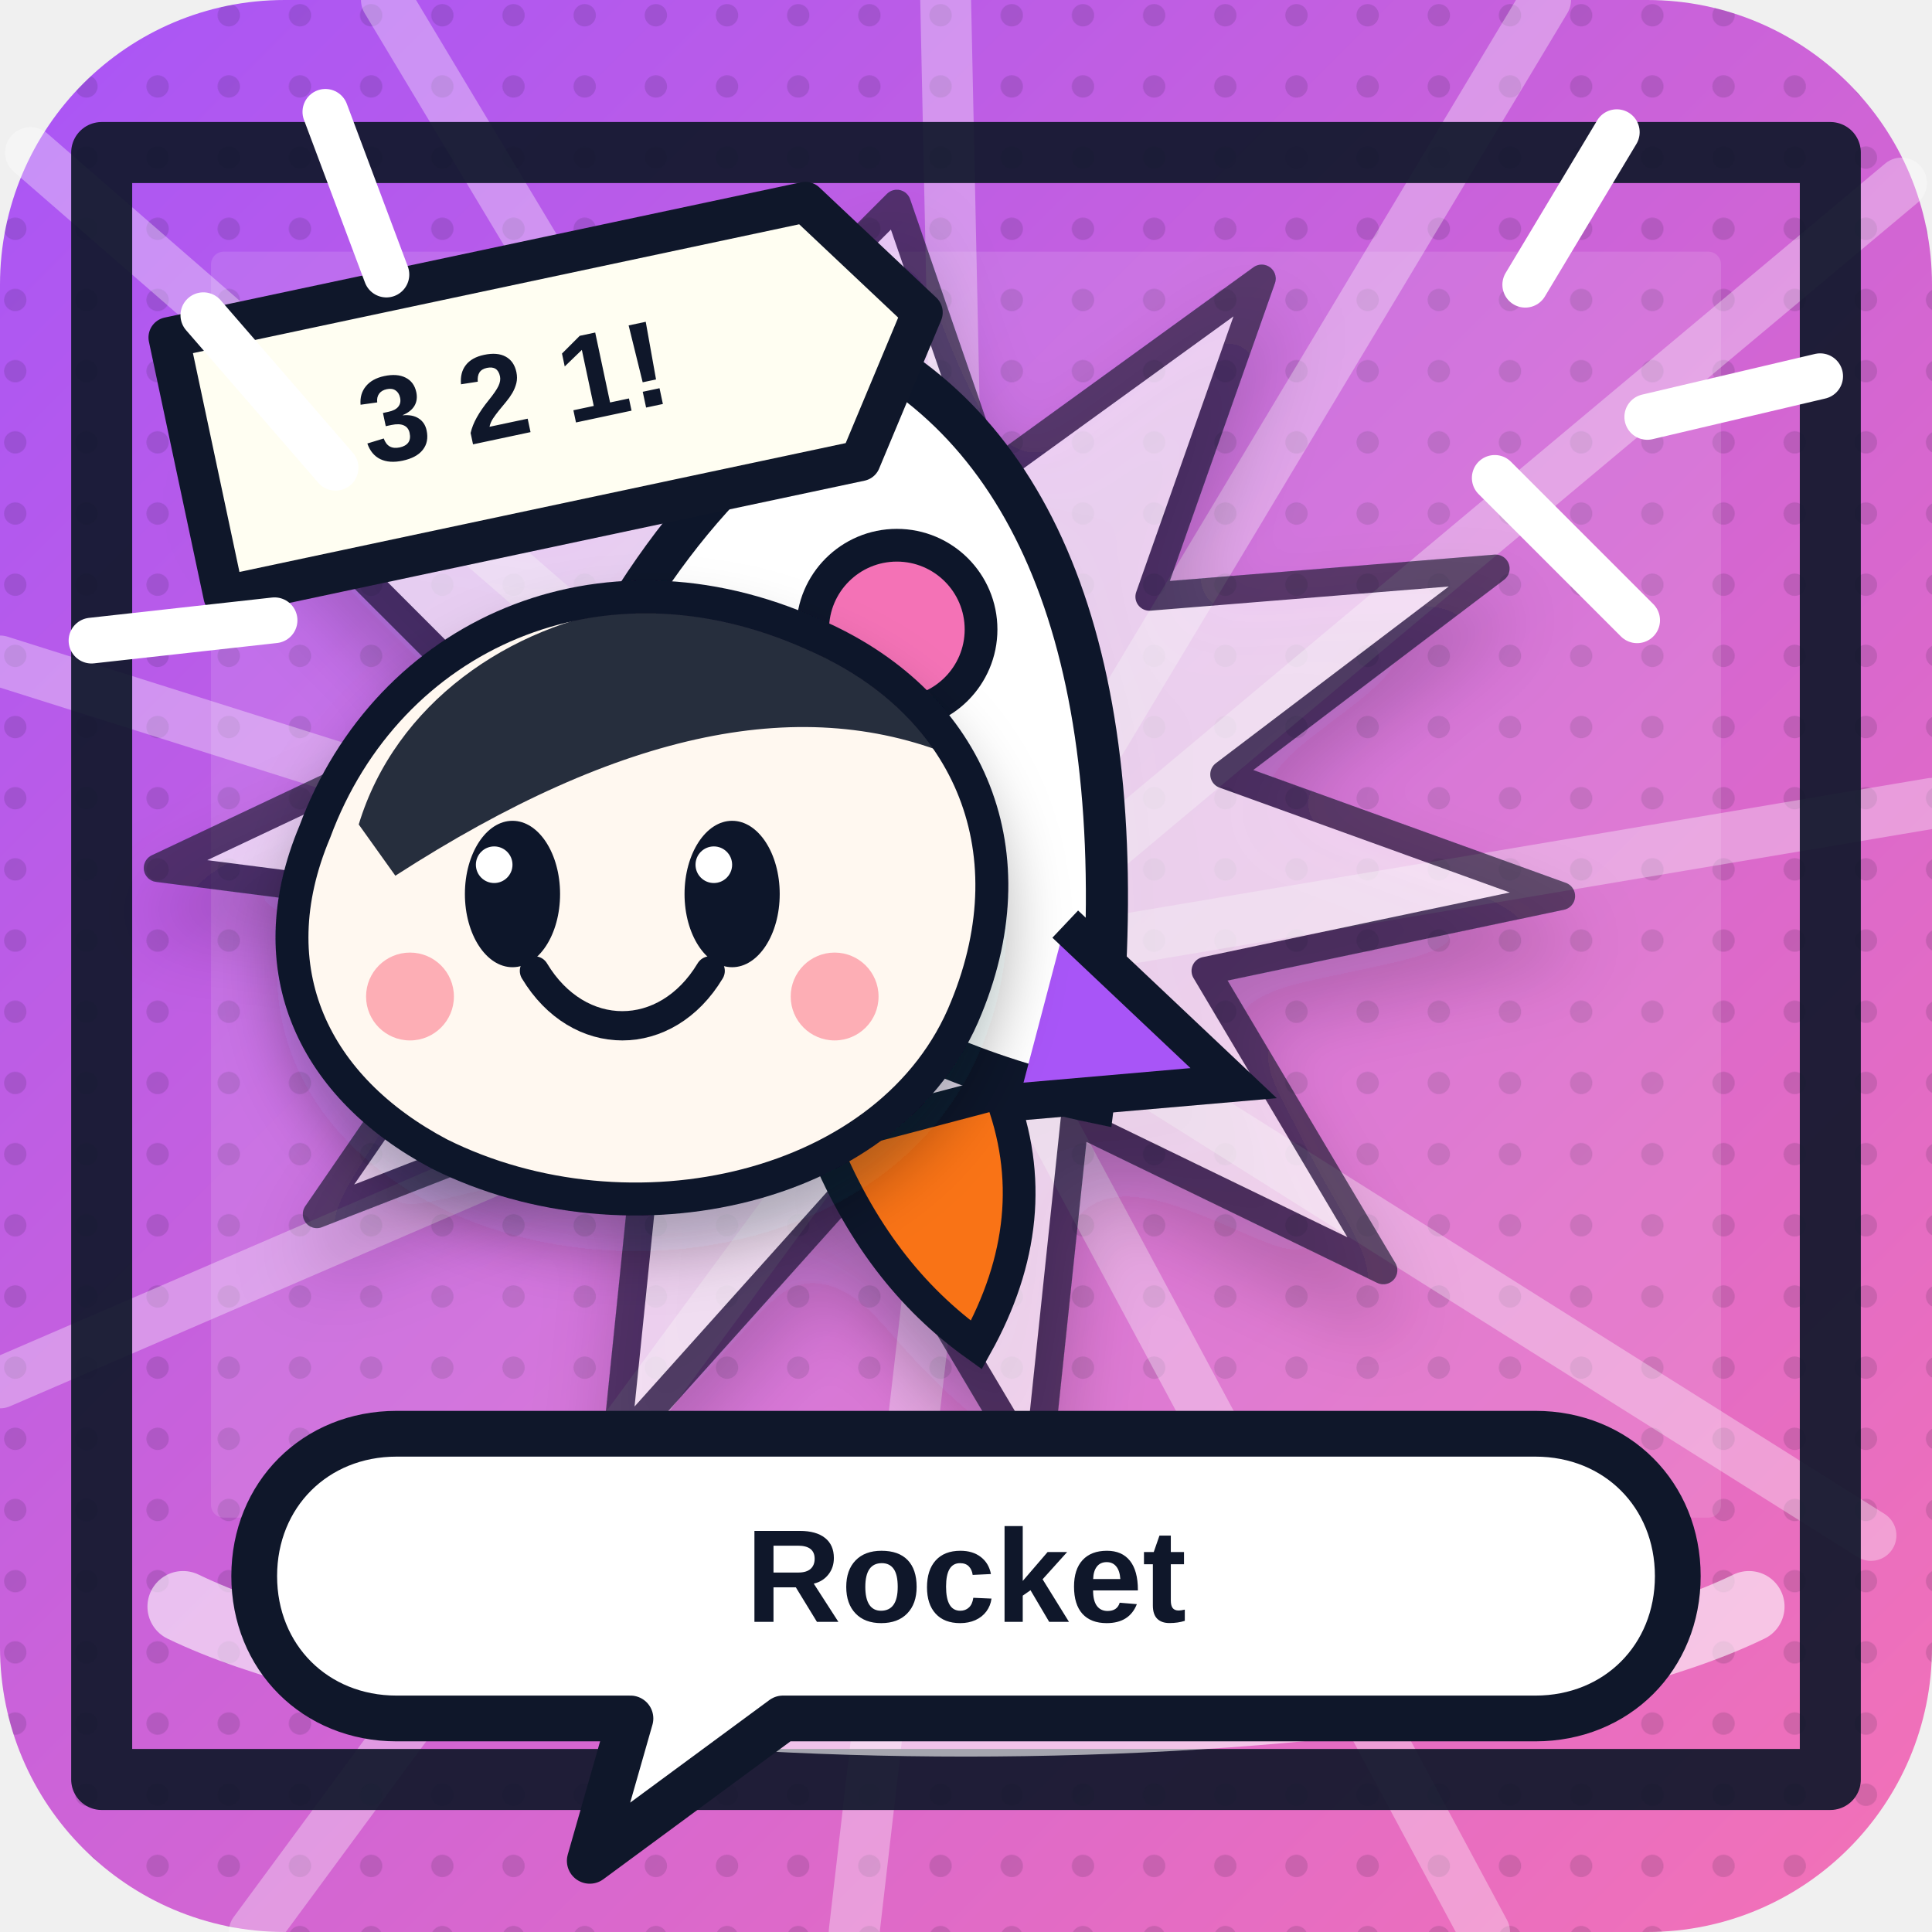
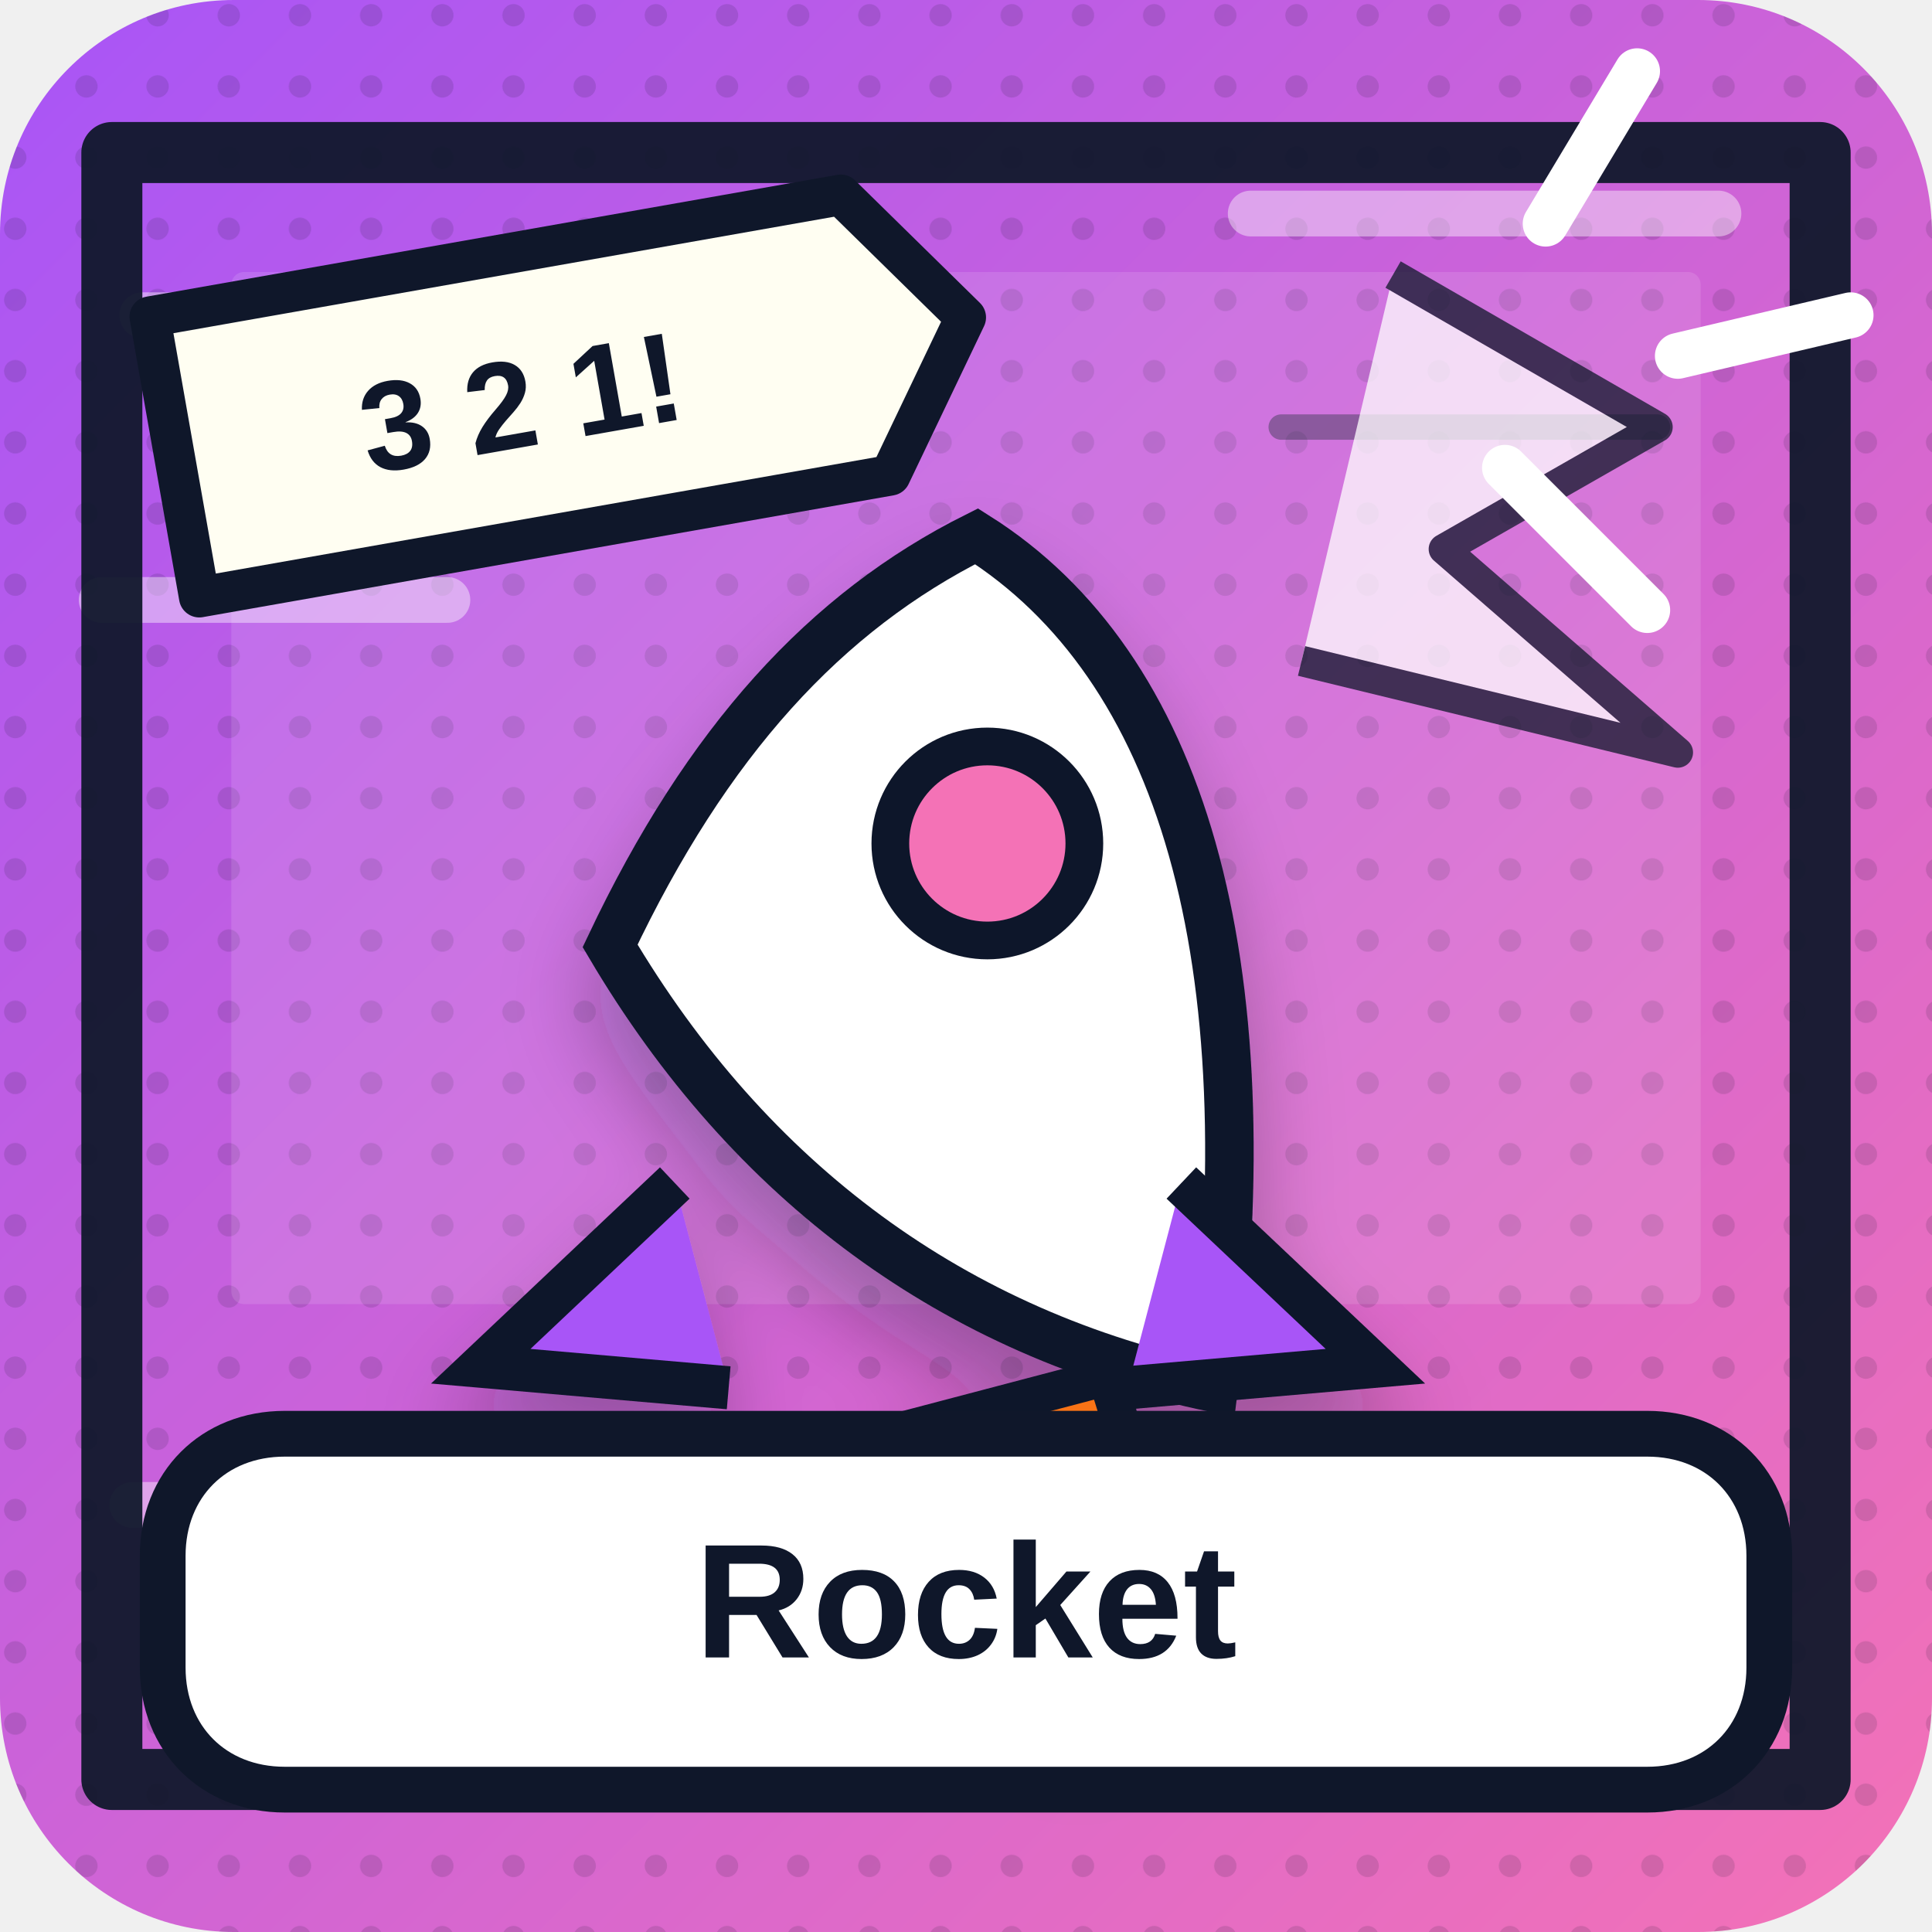
<svg xmlns="http://www.w3.org/2000/svg" viewBox="0 0 380 380" role="img" aria-label="Rocket manga classroom tool icon">
  <defs>
    <linearGradient id="bg" x1="0" y1="0" x2="1" y2="1">
      <stop offset="0" stop-color="#a855f7" />
      <stop offset="1" stop-color="#f472b6" />
    </linearGradient>
    <pattern id="dots" width="14" height="14" patternUnits="userSpaceOnUse">
      <circle cx="3" cy="3" r="2.2" fill="#0f172a" opacity=".13" />
    </pattern>
    <filter id="shadow" x="-20%" y="-20%" width="140%" height="140%">
      <feDropShadow dx="0" dy="10" stdDeviation="8" flood-color="#0f172a" flood-opacity=".28" />
    </filter>
  </defs>
-   <rect width="380" height="380" rx="56" fill="url(#bg)" />
-   <rect width="380" height="380" rx="56" fill="url(#dots)" />
-   <path d="M190 190L6 30M190 190L76 0M190 190L186 0M190 190L304 0M190 190L374 36M190 190L380 158M190 190L368 302M190 190L292 380M190 190L168 380M190 190L50 380M190 190L0 272M190 190L0 130" stroke="#fff" stroke-width="10" stroke-linecap="round" opacity=".34" />
-   <path d="M20 30h340v320H20z" fill="none" stroke="#0f172a" stroke-width="12" stroke-linejoin="round" opacity=".92" />
-   <path d="M44 52h292v244H44z" fill="#ffffff" opacity=".12" stroke="#ffffff" stroke-width="5" stroke-linejoin="round" />
-   <g transform="translate(20 18) scale(.92)" filter="url(#shadow)">
-     <path d="M170 24l20 58 58-42-24 68 74-6-58 44 72 26-76 16 38 64-66-32-8 76-38-64-52 58 8-78-72 28 44-64-78-10 72-34-54-54 72 14z" fill="#ffffff" opacity=".64" stroke="#0f172a" stroke-width="6" stroke-linejoin="round" />
+   <rect width="380" height="380" rx="46" fill="url(#bg)" />
+   <rect width="380" height="380" rx="46" fill="url(#dots)" />
+   <path d="M28 62h92M20 118h68M26 296h110M246 42h92M288 300h58M38 340h74" stroke="#fff" stroke-width="9" stroke-linecap="round" opacity=".42" />
+   <path d="M42 92h48M252 84h74M258 328h42" stroke="#0f172a" stroke-width="5" stroke-linecap="round" opacity=".42" />
+   <path d="M22 30h336v320H22z" fill="none" stroke="#0f172a" stroke-width="12" stroke-linejoin="round" opacity=".94" />
+   <path d="M48 56h284v198H48z" fill="#ffffff" opacity=".12" stroke="#ffffff" stroke-width="5" stroke-linejoin="round" />
+   <path d="M274 54l52 30-42 24 46 40-74-18" fill="#fff" opacity=".75" stroke="#0f172a" stroke-width="6" stroke-linejoin="round" />
+   <g transform="translate(14 44) scale(1.06)" filter="url(#shadow)">
    <path d="M168 58c38 24 54 78 44 158-48-10-86-38-112-82 18-38 40-62 68-76z" fill="#ffffff" stroke="#0f172a" stroke-width="9" />
    <circle cx="170" cy="115" r="18" fill="#f472b6" stroke="#0f172a" stroke-width="7" />
    <path d="M112 178l-36 34 46 4M206 178l36 34-46 4" fill="#a855f7" stroke="#0f172a" stroke-width="8" />
    <path d="M154 224c8 20 19 34 33 44 10-18 12-36 5-54z" fill="#f97316" stroke="#0f172a" stroke-width="7" />
  </g>
-   <g transform="translate(0 34) scale(.72)" filter="url(#shadow)">
-     <g>
-       <path d="M86 180c20-54 78-80 136-54 42 18 60 58 42 102-20 50-92 66-144 40-34-18-50-50-34-88z" fill="#fff8f0" stroke="#0f172a" stroke-width="9" />
-       <path d="M98 178c20-66 124-86 164-18-42-18-92-8-154 32z" fill="#0f172a" opacity=".9" />
-       <ellipse cx="140" cy="197" rx="13" ry="20" fill="#0f172a" />
-       <ellipse cx="200" cy="197" rx="13" ry="20" fill="#0f172a" />
-       <circle cx="135" cy="189" r="5" fill="#fff" />
-       <circle cx="195" cy="189" r="5" fill="#fff" />
-       <path d="M146 218c12 20 36 20 48 0" fill="none" stroke="#0f172a" stroke-width="8" stroke-linecap="round" />
-       <circle cx="112" cy="225" r="12" fill="#fb7185" opacity=".55" />
-       <circle cx="228" cy="225" r="12" fill="#fb7185" opacity=".55" />
-     </g>
+   <path d="M56 282h268c14 0 24 10 24 24v22c0 14-10 24-24 24H56c-14 0-24-10-24-24v-22c0-14 10-24 24-24z" fill="#ffffff" stroke="#0f172a" stroke-width="9" />
+   <text x="190" y="326" text-anchor="middle" font-size="32" font-weight="900" fill="#0f172a" font-family="Arial Black, Arial">Rocket</text>
+   <g transform="rotate(-10 102 82)">
+     <path d="M34 50h138l20 28-20 28H34z" fill="#fffef2" stroke="#0f172a" stroke-width="8" stroke-linejoin="round" />
+     <text x="103" y="88" text-anchor="middle" font-size="25" font-weight="900" fill="#0f172a" font-family="Arial Black, Arial">3 2 1!</text>
  </g>
-   <path d="M36 316c62 30 246 30 308 0" fill="none" stroke="#fff" stroke-width="14" stroke-linecap="round" opacity=".6" />
-   <path d="M78 282h224c16 0 28 12 28 28s-12 28-28 28H154l-38 28 8-28H78c-16 0-28-12-28-28s12-28 28-28z" fill="#ffffff" stroke="#0f172a" stroke-width="9" stroke-linejoin="round" />
-   <text x="190" y="319" text-anchor="middle" font-size="26" font-weight="900" fill="#0f172a" font-family="Arial Black, Arial">Rocket</text>
-   <g transform="rotate(-12 104 82)">
-     <path d="M38 52h128l18 26-18 26H38z" fill="#fffef2" stroke="#0f172a" stroke-width="8" stroke-linejoin="round" />
-     <text x="102" y="85" text-anchor="middle" font-size="24" font-weight="900" fill="#0f172a" font-family="Arial Black, Arial">3 2 1!</text>
-   </g>
-   <path d="M300 56l18-30M324 82l34-8M294 94l28 28M66 92L40 62M54 122l-36 4M76 54L64 22" stroke="#fff" stroke-width="9" stroke-linecap="round" />
+   <path d="M304 44l18-30M330 70l34-8M296 92l28 28" stroke="#fff" stroke-width="9" stroke-linecap="round" />
</svg>
